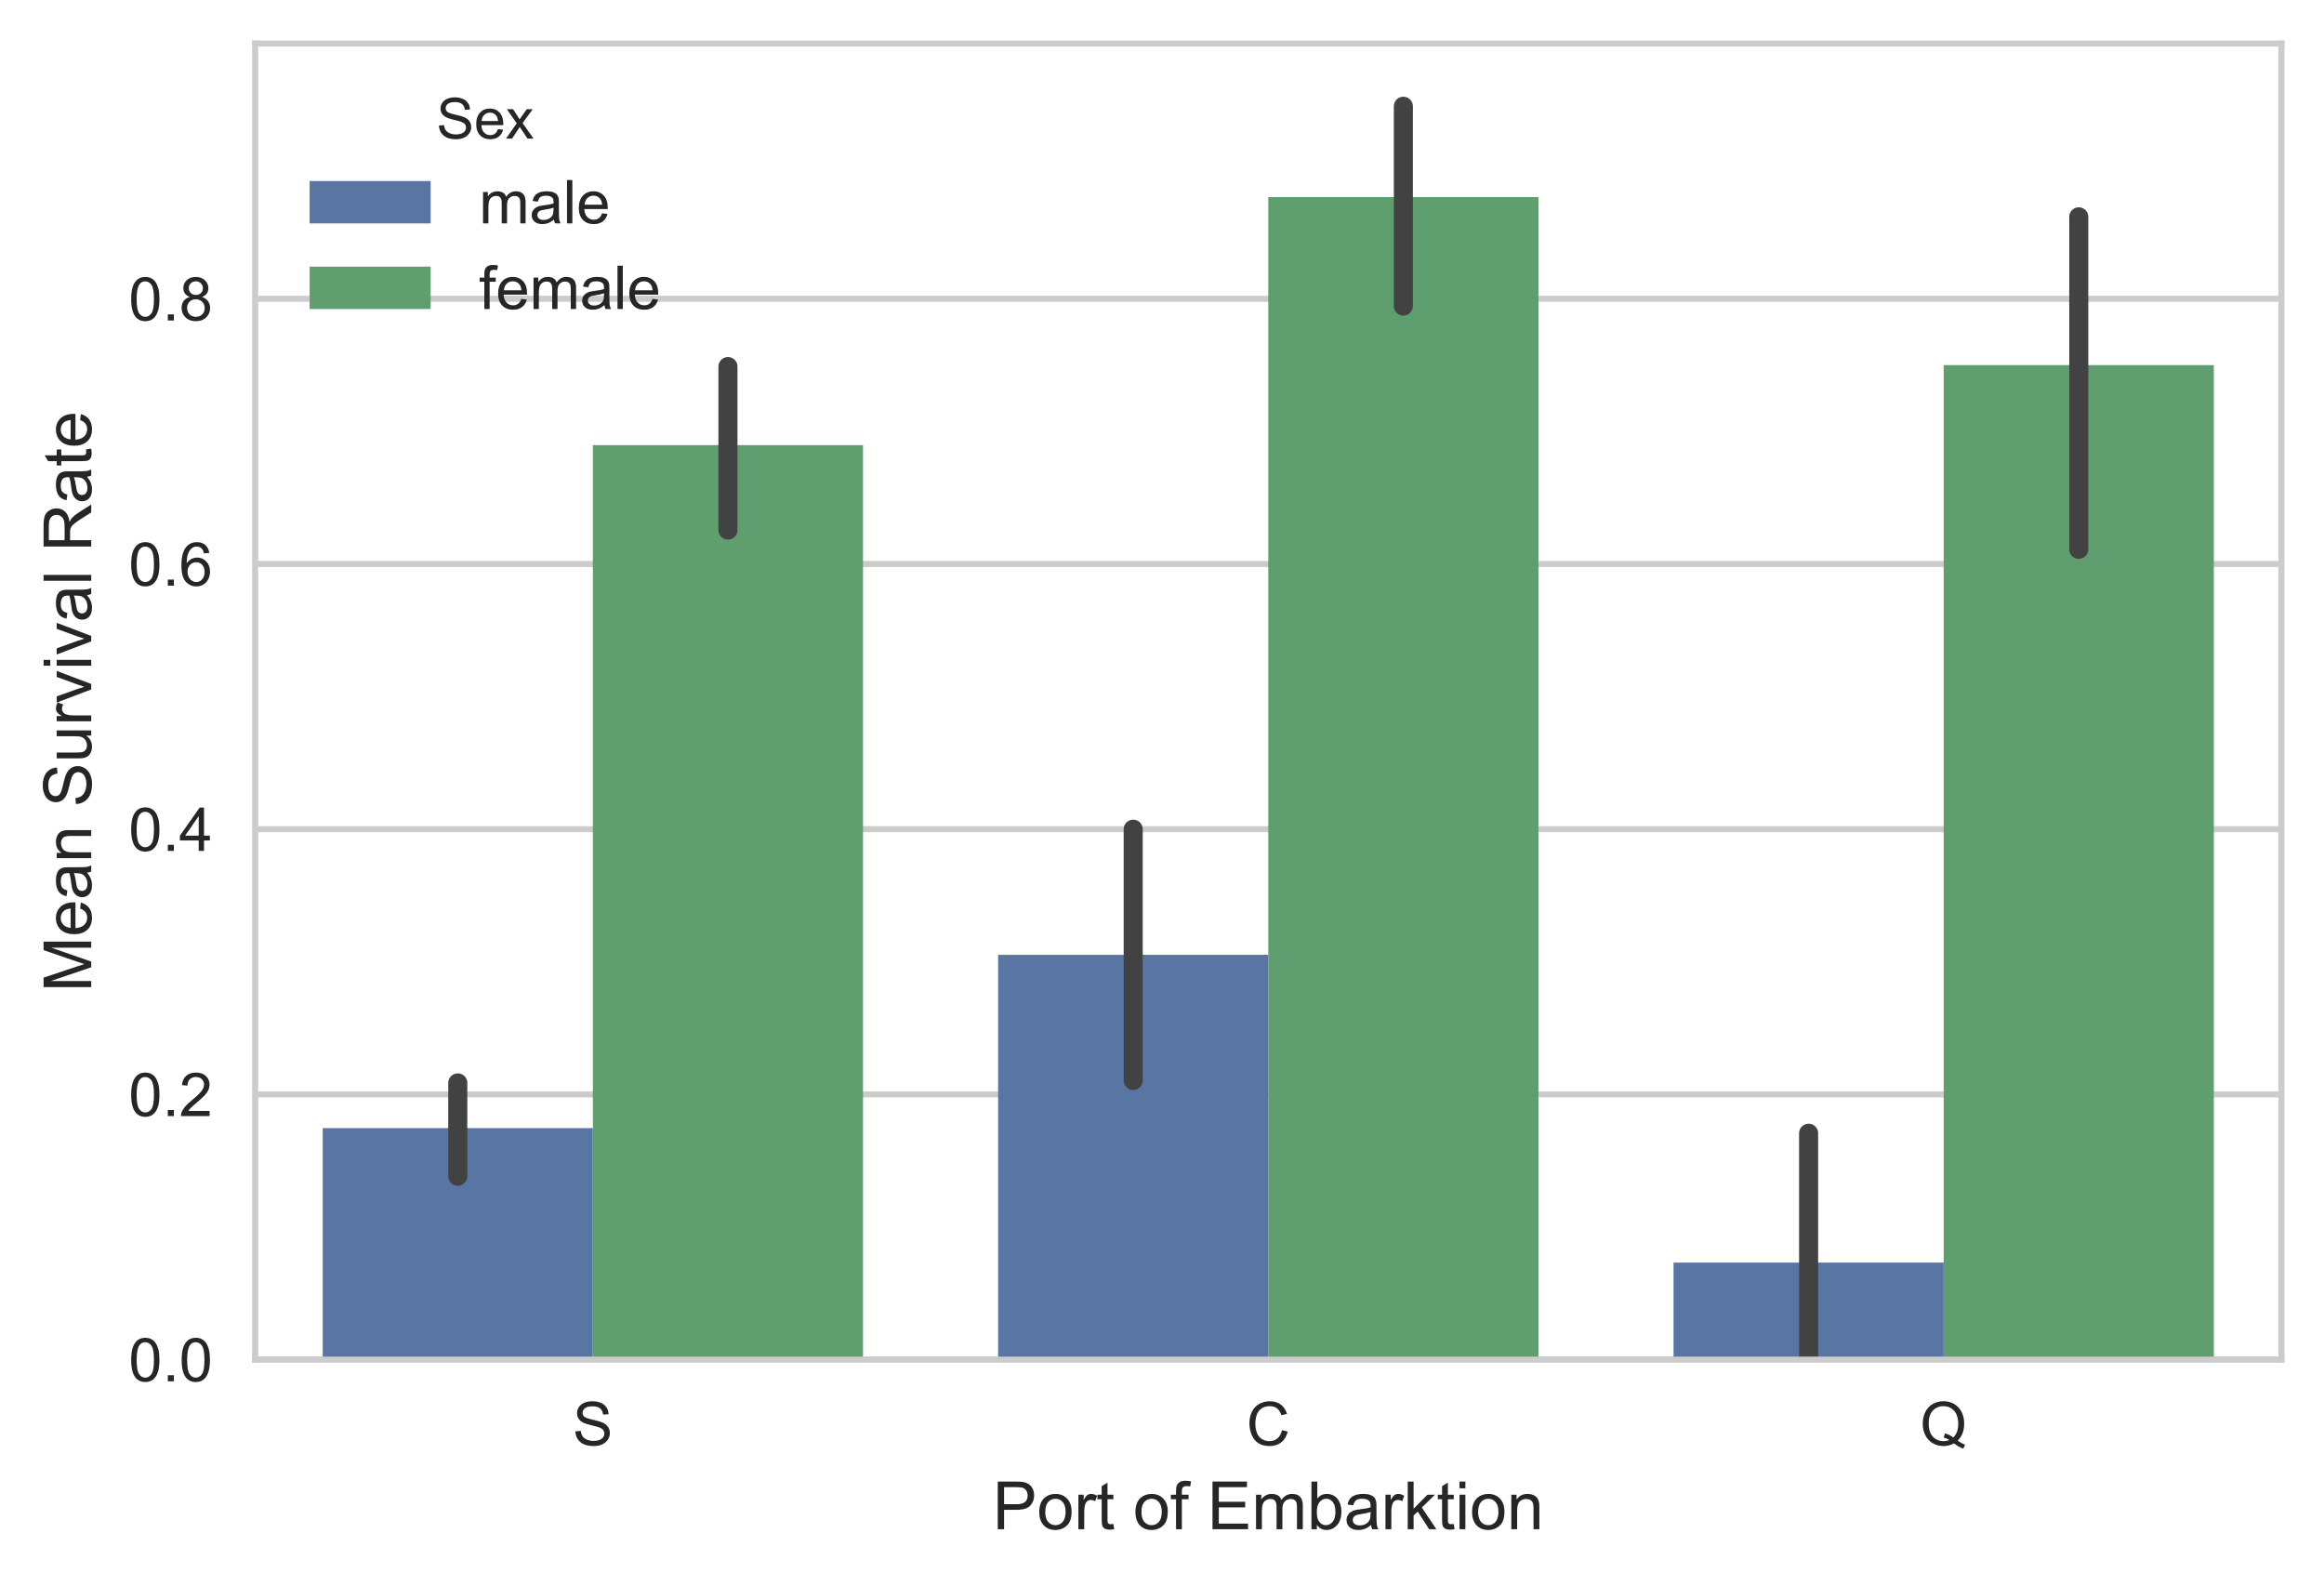
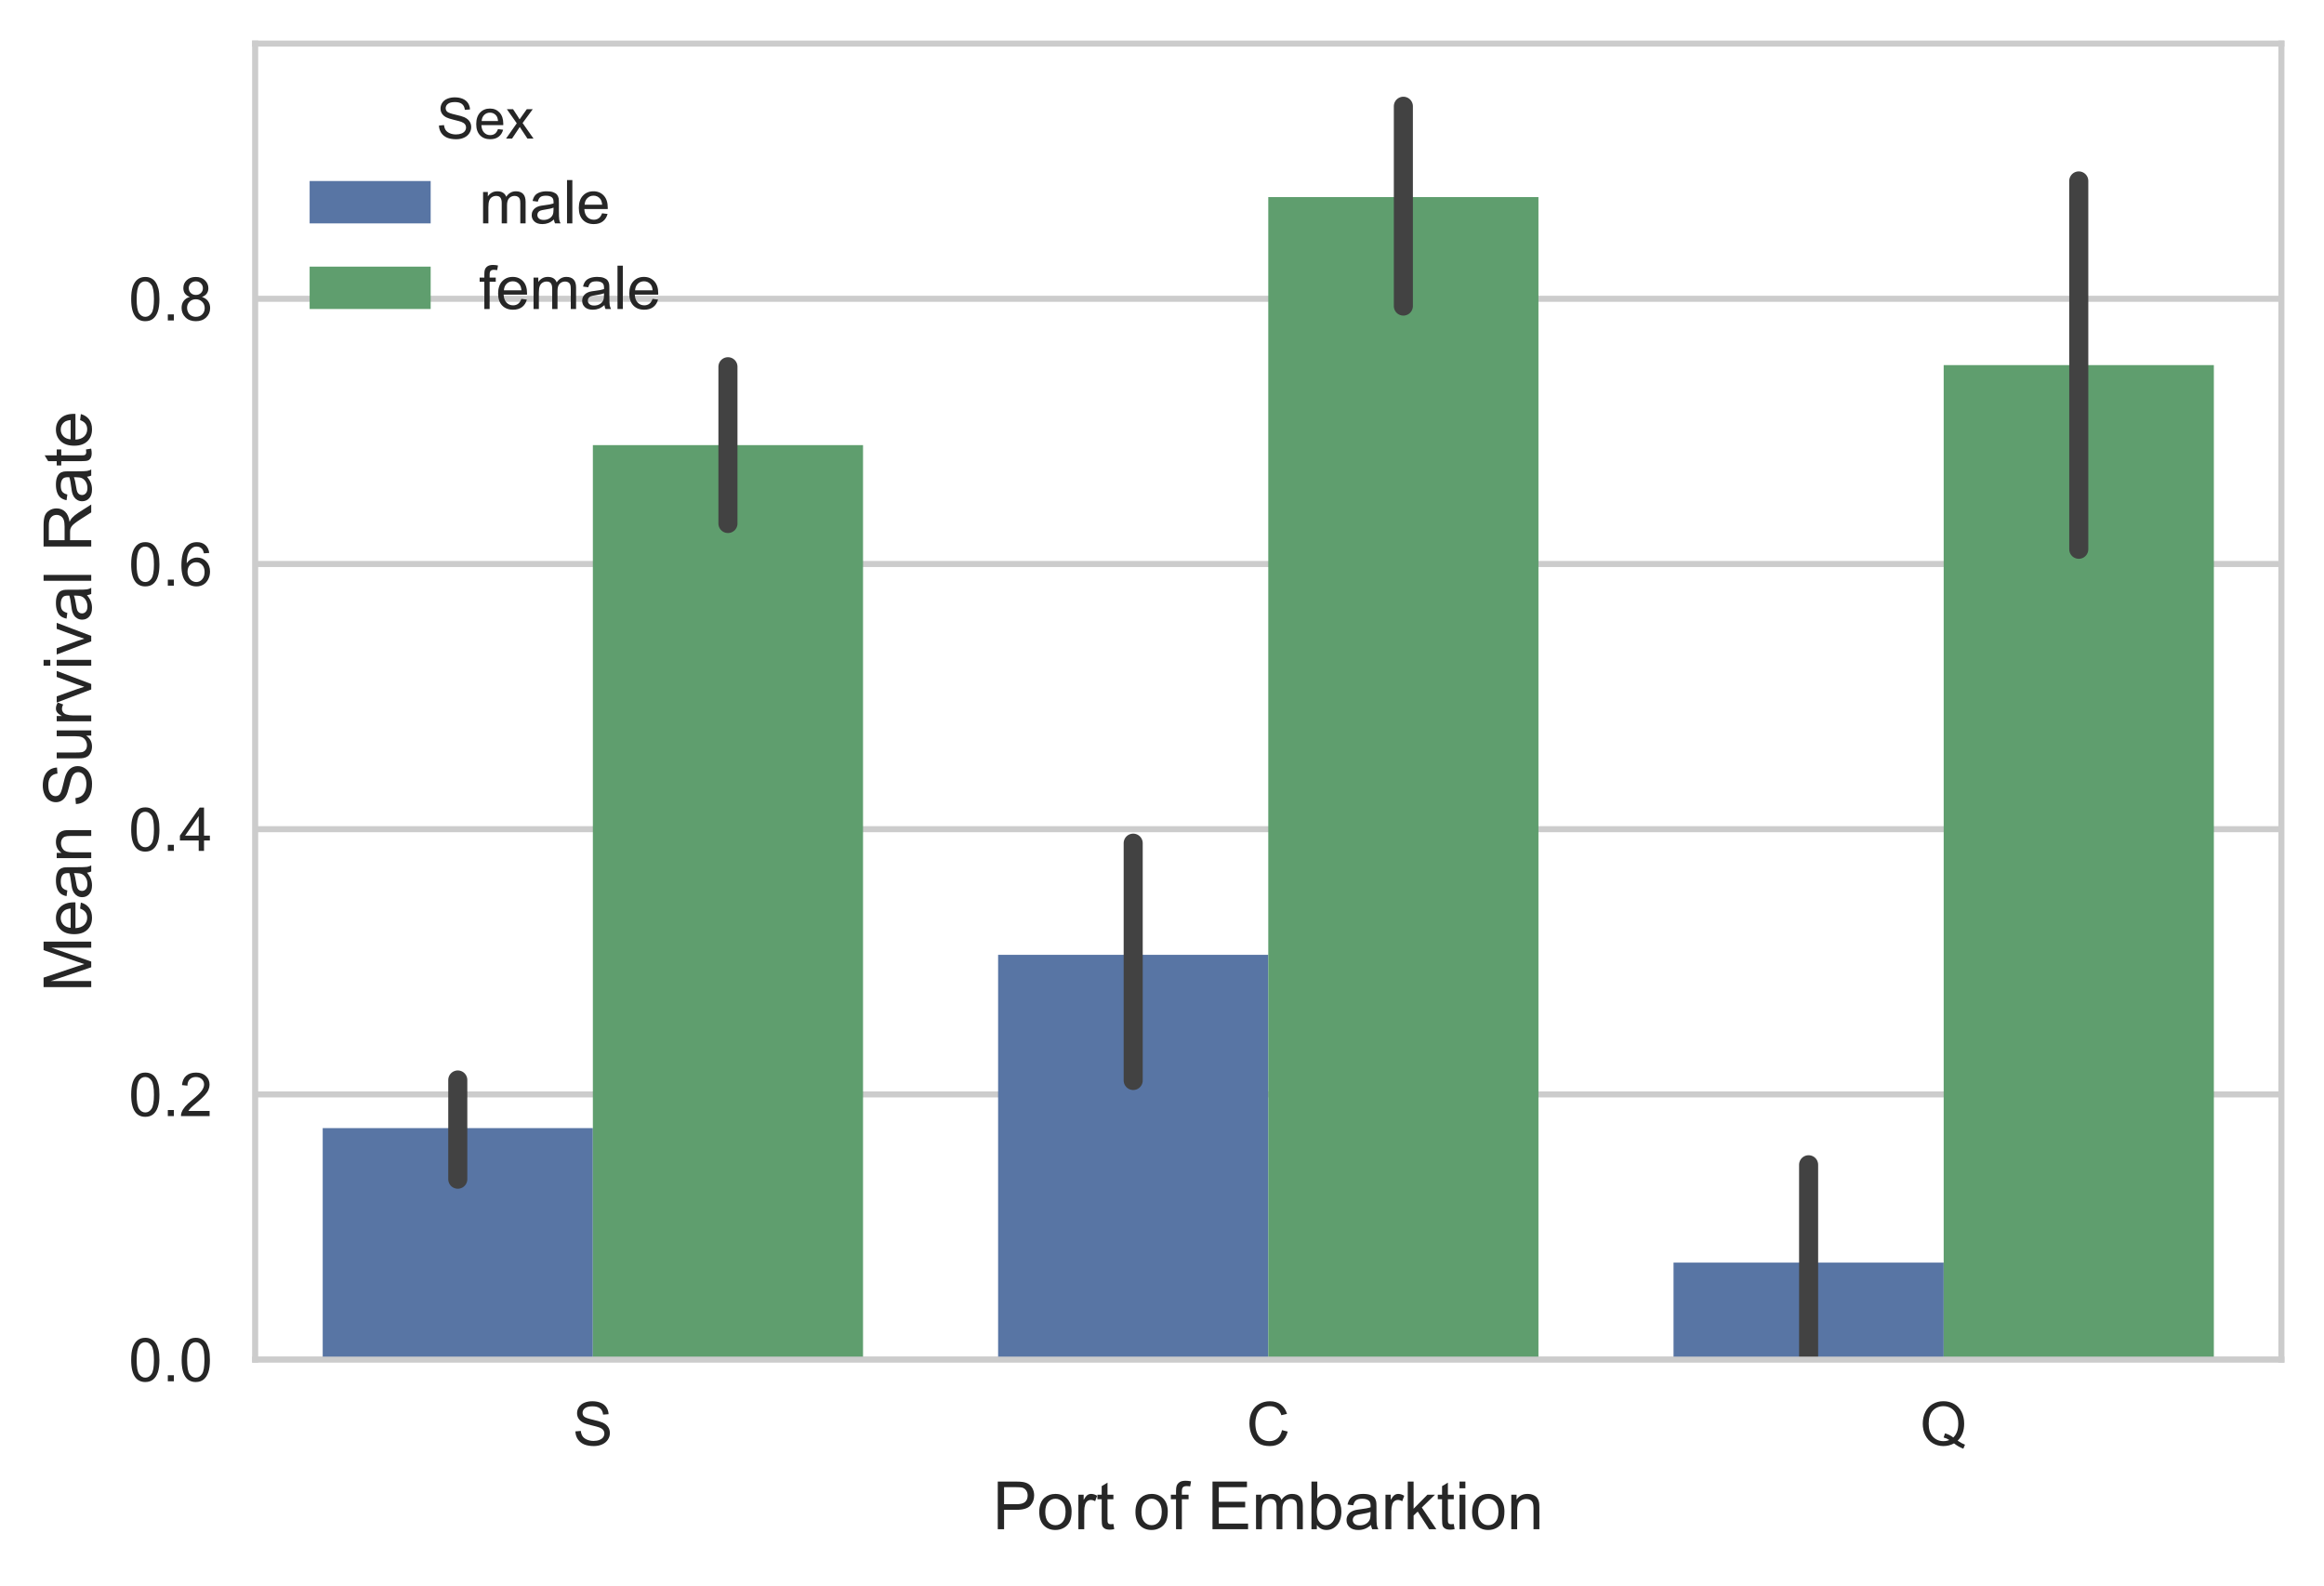
<svg xmlns="http://www.w3.org/2000/svg" xmlns:xlink="http://www.w3.org/1999/xlink" height="262pt" version="1.1" viewBox="0 0 384 262" width="384pt">
  <defs>
    <style type="text/css">
*{stroke-linecap:butt;stroke-linejoin:round;}
  </style>
  </defs>
  <g id="figure_1">
    <g id="patch_1">
      <path d="M 0 262.045  L 384.16 262.045  L 384.16 0  L 0 0  z " style="fill:#ffffff;" />
    </g>
    <g id="axes_1">
      <g id="patch_2">
        <path d="M 42.16 224.64  L 376.96 224.64  L 376.96 7.2  L 42.16 7.2  z " style="fill:#ffffff;" />
      </g>
      <g id="matplotlib.axis_1">
        <g id="xtick_1">
          <g id="line2d_1" />
          <g id="text_1">
            <defs>
              <path d="M 4.5 23  L 13.422 23.781  Q 14.062 18.406 16.375 14.969  Q 18.703 11.531 23.578 9.406  Q 28.469 7.281 34.578 7.281  Q 39.984 7.281 44.141 8.891  Q 48.297 10.5 50.312 13.297  Q 52.344 16.109 52.344 19.438  Q 52.344 22.797 50.391 25.312  Q 48.438 27.828 43.953 29.547  Q 41.062 30.672 31.203 33.031  Q 21.344 35.406 17.391 37.5  Q 12.25 40.188 9.734 44.156  Q 7.234 48.141 7.234 53.078  Q 7.234 58.5 10.297 63.203  Q 13.375 67.922 19.281 70.359  Q 25.203 72.797 32.422 72.797  Q 40.375 72.797 46.453 70.234  Q 52.547 67.672 55.812 62.688  Q 59.078 57.719 59.328 51.422  L 50.25 50.734  Q 49.516 57.516 45.281 60.984  Q 41.062 64.453 32.812 64.453  Q 24.219 64.453 20.281 61.297  Q 16.359 58.156 16.359 53.719  Q 16.359 49.859 19.141 47.359  Q 21.875 44.875 33.422 42.266  Q 44.969 39.656 49.266 37.703  Q 55.516 34.812 58.484 30.391  Q 61.469 25.984 61.469 20.219  Q 61.469 14.5 58.203 9.438  Q 54.938 4.391 48.797 1.578  Q 42.672 -1.219 35.016 -1.219  Q 25.297 -1.219 18.719 1.609  Q 12.156 4.438 8.422 10.125  Q 4.688 15.828 4.5 23  z " id="ArialMT-53" />
            </defs>
            <g style="fill:#262626;" transform="translate(94.62469 238.7978)scale(0.1 -0.1)">
              <use xlink:href="#ArialMT-53" />
            </g>
          </g>
        </g>
        <g id="xtick_2">
          <g id="line2d_2" />
          <g id="text_2">
            <defs>
              <path d="M 58.797 25.094  L 68.266 22.703  Q 65.281 11.031 57.547 4.906  Q 49.812 -1.219 38.625 -1.219  Q 27.047 -1.219 19.797 3.484  Q 12.547 8.203 8.766 17.141  Q 4.984 26.078 4.984 36.328  Q 4.984 47.516 9.25 55.828  Q 13.531 64.156 21.406 68.469  Q 29.297 72.797 38.766 72.797  Q 49.516 72.797 56.828 67.328  Q 64.156 61.859 67.047 51.953  L 57.719 49.75  Q 55.219 57.562 50.484 61.125  Q 45.75 64.703 38.578 64.703  Q 30.328 64.703 24.781 60.734  Q 19.234 56.781 16.984 50.109  Q 14.75 43.453 14.75 36.375  Q 14.75 27.25 17.406 20.438  Q 20.062 13.625 25.672 10.25  Q 31.297 6.891 37.844 6.891  Q 45.797 6.891 51.312 11.469  Q 56.844 16.062 58.797 25.094  z " id="ArialMT-43" />
            </defs>
            <g style="fill:#262626;" transform="translate(205.9489 238.7978)scale(0.1 -0.1)">
              <use xlink:href="#ArialMT-43" />
            </g>
          </g>
        </g>
        <g id="xtick_3">
          <g id="line2d_3" />
          <g id="text_3">
            <defs>
              <path d="M 61.969 7.672  Q 68.562 3.125 74.125 1.031  L 71.344 -5.562  Q 63.625 -2.781 55.953 3.219  Q 48 -1.219 38.375 -1.219  Q 28.656 -1.219 20.75 3.469  Q 12.844 8.156 8.562 16.641  Q 4.297 25.141 4.297 35.797  Q 4.297 46.391 8.594 55.078  Q 12.891 63.766 20.828 68.312  Q 28.766 72.859 38.578 72.859  Q 48.484 72.859 56.438 68.141  Q 64.406 63.422 68.578 54.953  Q 72.75 46.484 72.75 35.844  Q 72.75 27 70.062 19.938  Q 67.391 12.891 61.969 7.672  z M 41.109 19.781  Q 49.312 17.484 54.641 12.938  Q 62.984 20.562 62.984 35.844  Q 62.984 44.531 60.031 51.016  Q 57.078 57.516 51.391 61.109  Q 45.703 64.703 38.625 64.703  Q 28.031 64.703 21.047 57.453  Q 14.062 50.203 14.062 35.797  Q 14.062 21.828 20.969 14.359  Q 27.875 6.891 38.625 6.891  Q 43.703 6.891 48.188 8.797  Q 43.75 11.672 38.812 12.891  z " id="ArialMT-51" />
            </defs>
            <g style="fill:#262626;" transform="translate(317.2708 238.7978)scale(0.1 -0.1)">
              <use xlink:href="#ArialMT-51" />
            </g>
          </g>
        </g>
        <g id="text_4">
          <defs>
            <path d="M 7.719 0  L 7.719 71.578  L 34.719 71.578  Q 41.844 71.578 45.609 70.906  Q 50.875 70.016 54.438 67.547  Q 58.016 65.094 60.188 60.641  Q 62.359 56.203 62.359 50.875  Q 62.359 41.75 56.547 35.422  Q 50.734 29.109 35.547 29.109  L 17.188 29.109  L 17.188 0  z M 17.188 37.547  L 35.688 37.547  Q 44.875 37.547 48.734 40.969  Q 52.594 44.391 52.594 50.594  Q 52.594 55.078 50.312 58.266  Q 48.047 61.469 44.344 62.5  Q 41.938 63.141 35.5 63.141  L 17.188 63.141  z " id="ArialMT-50" />
            <path d="M 3.328 25.922  Q 3.328 40.328 11.328 47.266  Q 18.016 53.031 27.641 53.031  Q 38.328 53.031 45.109 46.016  Q 51.906 39.016 51.906 26.656  Q 51.906 16.656 48.906 10.906  Q 45.906 5.172 40.156 2  Q 34.422 -1.172 27.641 -1.172  Q 16.75 -1.172 10.031 5.812  Q 3.328 12.797 3.328 25.922  z M 12.359 25.922  Q 12.359 15.969 16.703 11.016  Q 21.047 6.062 27.641 6.062  Q 34.188 6.062 38.531 11.031  Q 42.875 16.016 42.875 26.219  Q 42.875 35.844 38.5 40.797  Q 34.125 45.75 27.641 45.75  Q 21.047 45.75 16.703 40.812  Q 12.359 35.891 12.359 25.922  z " id="ArialMT-6f" />
            <path d="M 6.5 0  L 6.5 51.859  L 14.406 51.859  L 14.406 44  Q 17.438 49.516 20 51.266  Q 22.562 53.031 25.641 53.031  Q 30.078 53.031 34.672 50.203  L 31.641 42.047  Q 28.422 43.953 25.203 43.953  Q 22.312 43.953 20.016 42.219  Q 17.719 40.484 16.75 37.406  Q 15.281 32.719 15.281 27.156  L 15.281 0  z " id="ArialMT-72" />
            <path d="M 25.781 7.859  L 27.047 0.094  Q 23.344 -0.688 20.406 -0.688  Q 15.625 -0.688 12.984 0.828  Q 10.359 2.344 9.281 4.812  Q 8.203 7.281 8.203 15.188  L 8.203 45.016  L 1.766 45.016  L 1.766 51.859  L 8.203 51.859  L 8.203 64.703  L 16.938 69.969  L 16.938 51.859  L 25.781 51.859  L 25.781 45.016  L 16.938 45.016  L 16.938 14.703  Q 16.938 10.938 17.406 9.859  Q 17.875 8.797 18.922 8.156  Q 19.969 7.516 21.922 7.516  Q 23.391 7.516 25.781 7.859  z " id="ArialMT-74" />
            <path id="ArialMT-20" />
            <path d="M 8.688 0  L 8.688 45.016  L 0.922 45.016  L 0.922 51.859  L 8.688 51.859  L 8.688 57.375  Q 8.688 62.594 9.625 65.141  Q 10.891 68.562 14.078 70.672  Q 17.281 72.797 23.047 72.797  Q 26.766 72.797 31.25 71.922  L 29.938 64.266  Q 27.203 64.75 24.75 64.75  Q 20.75 64.75 19.094 63.031  Q 17.438 61.328 17.438 56.641  L 17.438 51.859  L 27.547 51.859  L 27.547 45.016  L 17.438 45.016  L 17.438 0  z " id="ArialMT-66" />
            <path d="M 7.906 0  L 7.906 71.578  L 59.672 71.578  L 59.672 63.141  L 17.391 63.141  L 17.391 41.219  L 56.984 41.219  L 56.984 32.812  L 17.391 32.812  L 17.391 8.453  L 61.328 8.453  L 61.328 0  z " id="ArialMT-45" />
            <path d="M 6.594 0  L 6.594 51.859  L 14.453 51.859  L 14.453 44.578  Q 16.891 48.391 20.938 50.703  Q 25 53.031 30.172 53.031  Q 35.938 53.031 39.625 50.641  Q 43.312 48.25 44.828 43.953  Q 50.984 53.031 60.844 53.031  Q 68.562 53.031 72.703 48.75  Q 76.859 44.484 76.859 35.594  L 76.859 0  L 68.109 0  L 68.109 32.672  Q 68.109 37.938 67.25 40.25  Q 66.406 42.578 64.156 43.984  Q 61.922 45.406 58.891 45.406  Q 53.422 45.406 49.797 41.766  Q 46.188 38.141 46.188 30.125  L 46.188 0  L 37.406 0  L 37.406 33.688  Q 37.406 39.547 35.25 42.469  Q 33.109 45.406 28.219 45.406  Q 24.516 45.406 21.359 43.453  Q 18.219 41.5 16.797 37.734  Q 15.375 33.984 15.375 26.906  L 15.375 0  z " id="ArialMT-6d" />
            <path d="M 14.703 0  L 6.547 0  L 6.547 71.578  L 15.328 71.578  L 15.328 46.047  Q 20.906 53.031 29.547 53.031  Q 34.328 53.031 38.594 51.094  Q 42.875 49.172 45.625 45.672  Q 48.391 42.188 49.953 37.25  Q 51.516 32.328 51.516 26.703  Q 51.516 13.375 44.922 6.094  Q 38.328 -1.172 29.109 -1.172  Q 19.922 -1.172 14.703 6.5  z M 14.594 26.312  Q 14.594 17 17.141 12.844  Q 21.297 6.062 28.375 6.062  Q 34.125 6.062 38.328 11.062  Q 42.531 16.062 42.531 25.984  Q 42.531 36.141 38.5 40.969  Q 34.469 45.797 28.766 45.797  Q 23 45.797 18.797 40.797  Q 14.594 35.797 14.594 26.312  z " id="ArialMT-62" />
            <path d="M 40.438 6.391  Q 35.547 2.25 31.031 0.531  Q 26.516 -1.172 21.344 -1.172  Q 12.797 -1.172 8.203 3  Q 3.609 7.172 3.609 13.672  Q 3.609 17.484 5.344 20.625  Q 7.078 23.781 9.891 25.688  Q 12.703 27.594 16.219 28.562  Q 18.797 29.25 24.031 29.891  Q 34.672 31.156 39.703 32.906  Q 39.75 34.719 39.75 35.203  Q 39.75 40.578 37.25 42.781  Q 33.891 45.75 27.25 45.75  Q 21.047 45.75 18.094 43.578  Q 15.141 41.406 13.719 35.891  L 5.125 37.062  Q 6.297 42.578 8.984 45.969  Q 11.672 49.359 16.75 51.188  Q 21.828 53.031 28.516 53.031  Q 35.156 53.031 39.297 51.469  Q 43.453 49.906 45.406 47.531  Q 47.359 45.172 48.141 41.547  Q 48.578 39.312 48.578 33.453  L 48.578 21.734  Q 48.578 9.469 49.141 6.219  Q 49.703 2.984 51.375 0  L 42.188 0  Q 40.828 2.734 40.438 6.391  z M 39.703 26.031  Q 34.906 24.078 25.344 22.703  Q 19.922 21.922 17.672 20.938  Q 15.438 19.969 14.203 18.094  Q 12.984 16.219 12.984 13.922  Q 12.984 10.406 15.641 8.062  Q 18.312 5.719 23.438 5.719  Q 28.516 5.719 32.469 7.938  Q 36.422 10.156 38.281 14.016  Q 39.703 17 39.703 22.797  z " id="ArialMT-61" />
            <path d="M 6.641 0  L 6.641 71.578  L 15.438 71.578  L 15.438 30.766  L 36.234 51.859  L 47.609 51.859  L 27.781 32.625  L 49.609 0  L 38.766 0  L 21.625 26.516  L 15.438 20.562  L 15.438 0  z " id="ArialMT-6b" />
            <path d="M 6.641 61.469  L 6.641 71.578  L 15.438 71.578  L 15.438 61.469  z M 6.641 0  L 6.641 51.859  L 15.438 51.859  L 15.438 0  z " id="ArialMT-69" />
            <path d="M 6.594 0  L 6.594 51.859  L 14.5 51.859  L 14.5 44.484  Q 20.219 53.031 31 53.031  Q 35.688 53.031 39.625 51.344  Q 43.562 49.656 45.516 46.922  Q 47.469 44.188 48.25 40.438  Q 48.734 37.984 48.734 31.891  L 48.734 0  L 39.938 0  L 39.938 31.547  Q 39.938 36.922 38.906 39.578  Q 37.891 42.234 35.281 43.812  Q 32.672 45.406 29.156 45.406  Q 23.531 45.406 19.453 41.844  Q 15.375 38.281 15.375 28.328  L 15.375 0  z " id="ArialMT-6e" />
          </defs>
          <g style="fill:#262626;" transform="translate(164.0155 252.6589)scale(0.11 -0.11)">
            <use xlink:href="#ArialMT-50" />
            <use x="66.699" xlink:href="#ArialMT-6f" />
            <use x="122.314" xlink:href="#ArialMT-72" />
            <use x="155.615" xlink:href="#ArialMT-74" />
            <use x="183.398" xlink:href="#ArialMT-20" />
            <use x="211.182" xlink:href="#ArialMT-6f" />
            <use x="266.797" xlink:href="#ArialMT-66" />
            <use x="294.58" xlink:href="#ArialMT-20" />
            <use x="322.363" xlink:href="#ArialMT-45" />
            <use x="389.062" xlink:href="#ArialMT-6d" />
            <use x="472.363" xlink:href="#ArialMT-62" />
            <use x="527.979" xlink:href="#ArialMT-61" />
            <use x="583.594" xlink:href="#ArialMT-72" />
            <use x="616.895" xlink:href="#ArialMT-6b" />
            <use x="666.895" xlink:href="#ArialMT-74" />
            <use x="694.678" xlink:href="#ArialMT-69" />
            <use x="716.895" xlink:href="#ArialMT-6f" />
            <use x="772.51" xlink:href="#ArialMT-6e" />
          </g>
        </g>
      </g>
      <g id="matplotlib.axis_2">
        <g id="ytick_1">
          <g id="line2d_4">
-             <path clip-path="url(#pdaf52366d4)" d="M 42.16 224.64  L 376.96 224.64  " style="fill:none;stroke:#cccccc;stroke-linecap:round;" />
+             <path clip-path="url(#p869aca78cd)" d="M 42.16 224.64  L 376.96 224.64  " style="fill:none;stroke:#cccccc;stroke-linecap:round;" />
          </g>
          <g id="line2d_5" />
          <g id="text_5">
            <defs>
              <path d="M 4.156 35.297  Q 4.156 48 6.766 55.734  Q 9.375 63.484 14.516 67.672  Q 19.672 71.875 27.484 71.875  Q 33.25 71.875 37.594 69.547  Q 41.938 67.234 44.766 62.859  Q 47.609 58.5 49.219 52.219  Q 50.828 45.953 50.828 35.297  Q 50.828 22.703 48.234 14.969  Q 45.656 7.234 40.5 3  Q 35.359 -1.219 27.484 -1.219  Q 17.141 -1.219 11.234 6.203  Q 4.156 15.141 4.156 35.297  z M 13.188 35.297  Q 13.188 17.672 17.312 11.828  Q 21.438 6 27.484 6  Q 33.547 6 37.672 11.859  Q 41.797 17.719 41.797 35.297  Q 41.797 52.984 37.672 58.781  Q 33.547 64.594 27.391 64.594  Q 21.344 64.594 17.719 59.469  Q 13.188 52.938 13.188 35.297  z " id="ArialMT-30" />
              <path d="M 9.078 0  L 9.078 10.016  L 19.094 10.016  L 19.094 0  z " id="ArialMT-2e" />
            </defs>
            <g style="fill:#262626;" transform="translate(21.25984 228.2189)scale(0.1 -0.1)">
              <use xlink:href="#ArialMT-30" />
              <use x="55.615" xlink:href="#ArialMT-2e" />
              <use x="83.398" xlink:href="#ArialMT-30" />
            </g>
          </g>
        </g>
        <g id="ytick_2">
          <g id="line2d_6">
-             <path clip-path="url(#pdaf52366d4)" d="M 42.16 180.822  L 376.96 180.822  " style="fill:none;stroke:#cccccc;stroke-linecap:round;" />
+             <path clip-path="url(#p869aca78cd)" d="M 42.16 180.822  L 376.96 180.822  " style="fill:none;stroke:#cccccc;stroke-linecap:round;" />
          </g>
          <g id="line2d_7" />
          <g id="text_6">
            <defs>
              <path d="M 50.344 8.453  L 50.344 0  L 3.031 0  Q 2.938 3.172 4.047 6.109  Q 5.859 10.938 9.828 15.625  Q 13.812 20.312 21.344 26.469  Q 33.016 36.031 37.109 41.625  Q 41.219 47.219 41.219 52.203  Q 41.219 57.422 37.469 61  Q 33.734 64.594 27.734 64.594  Q 21.391 64.594 17.578 60.781  Q 13.766 56.984 13.719 50.25  L 4.688 51.172  Q 5.609 61.281 11.656 66.578  Q 17.719 71.875 27.938 71.875  Q 38.234 71.875 44.234 66.156  Q 50.25 60.453 50.25 52  Q 50.25 47.703 48.484 43.547  Q 46.734 39.406 42.656 34.812  Q 38.578 30.219 29.109 22.219  Q 21.188 15.578 18.938 13.203  Q 16.703 10.844 15.234 8.453  z " id="ArialMT-32" />
            </defs>
            <g style="fill:#262626;" transform="translate(21.25984 184.4008)scale(0.1 -0.1)">
              <use xlink:href="#ArialMT-30" />
              <use x="55.615" xlink:href="#ArialMT-2e" />
              <use x="83.398" xlink:href="#ArialMT-32" />
            </g>
          </g>
        </g>
        <g id="ytick_3">
          <g id="line2d_8">
-             <path clip-path="url(#pdaf52366d4)" d="M 42.16 137.004  L 376.96 137.004  " style="fill:none;stroke:#cccccc;stroke-linecap:round;" />
+             <path clip-path="url(#p869aca78cd)" d="M 42.16 137.004  L 376.96 137.004  " style="fill:none;stroke:#cccccc;stroke-linecap:round;" />
          </g>
          <g id="line2d_9" />
          <g id="text_7">
            <defs>
              <path d="M 32.328 0  L 32.328 17.141  L 1.266 17.141  L 1.266 25.203  L 33.938 71.578  L 41.109 71.578  L 41.109 25.203  L 50.781 25.203  L 50.781 17.141  L 41.109 17.141  L 41.109 0  z M 32.328 25.203  L 32.328 57.469  L 9.906 25.203  z " id="ArialMT-34" />
            </defs>
            <g style="fill:#262626;" transform="translate(21.25984 140.5826)scale(0.1 -0.1)">
              <use xlink:href="#ArialMT-30" />
              <use x="55.615" xlink:href="#ArialMT-2e" />
              <use x="83.398" xlink:href="#ArialMT-34" />
            </g>
          </g>
        </g>
        <g id="ytick_4">
          <g id="line2d_10">
-             <path clip-path="url(#pdaf52366d4)" d="M 42.16 93.186  L 376.96 93.186  " style="fill:none;stroke:#cccccc;stroke-linecap:round;" />
+             <path clip-path="url(#p869aca78cd)" d="M 42.16 93.186  L 376.96 93.186  " style="fill:none;stroke:#cccccc;stroke-linecap:round;" />
          </g>
          <g id="line2d_11" />
          <g id="text_8">
            <defs>
              <path d="M 49.75 54.047  L 41.016 53.375  Q 39.844 58.547 37.703 60.891  Q 34.125 64.656 28.906 64.656  Q 24.703 64.656 21.531 62.312  Q 17.391 59.281 14.984 53.469  Q 12.594 47.656 12.5 36.922  Q 15.672 41.75 20.266 44.094  Q 24.859 46.438 29.891 46.438  Q 38.672 46.438 44.844 39.969  Q 51.031 33.5 51.031 23.25  Q 51.031 16.5 48.125 10.719  Q 45.219 4.938 40.141 1.859  Q 35.062 -1.219 28.609 -1.219  Q 17.625 -1.219 10.688 6.859  Q 3.766 14.938 3.766 33.5  Q 3.766 54.25 11.422 63.672  Q 18.109 71.875 29.438 71.875  Q 37.891 71.875 43.281 67.141  Q 48.688 62.406 49.75 54.047  z M 13.875 23.188  Q 13.875 18.656 15.797 14.5  Q 17.719 10.359 21.188 8.172  Q 24.656 6 28.469 6  Q 34.031 6 38.031 10.484  Q 42.047 14.984 42.047 22.703  Q 42.047 30.125 38.078 34.391  Q 34.125 38.672 28.125 38.672  Q 22.172 38.672 18.016 34.391  Q 13.875 30.125 13.875 23.188  z " id="ArialMT-36" />
            </defs>
            <g style="fill:#262626;" transform="translate(21.25984 96.7645)scale(0.1 -0.1)">
              <use xlink:href="#ArialMT-30" />
              <use x="55.615" xlink:href="#ArialMT-2e" />
              <use x="83.398" xlink:href="#ArialMT-36" />
            </g>
          </g>
        </g>
        <g id="ytick_5">
          <g id="line2d_12">
-             <path clip-path="url(#pdaf52366d4)" d="M 42.16 49.367  L 376.96 49.367  " style="fill:none;stroke:#cccccc;stroke-linecap:round;" />
+             <path clip-path="url(#p869aca78cd)" d="M 42.16 49.367  L 376.96 49.367  " style="fill:none;stroke:#cccccc;stroke-linecap:round;" />
          </g>
          <g id="line2d_13" />
          <g id="text_9">
            <defs>
              <path d="M 17.672 38.812  Q 12.203 40.828 9.562 44.531  Q 6.938 48.25 6.938 53.422  Q 6.938 61.234 12.547 66.547  Q 18.172 71.875 27.484 71.875  Q 36.859 71.875 42.578 66.422  Q 48.297 60.984 48.297 53.172  Q 48.297 48.188 45.672 44.5  Q 43.062 40.828 37.75 38.812  Q 44.344 36.672 47.781 31.875  Q 51.219 27.094 51.219 20.453  Q 51.219 11.281 44.719 5.031  Q 38.234 -1.219 27.641 -1.219  Q 17.047 -1.219 10.547 5.047  Q 4.047 11.328 4.047 20.703  Q 4.047 27.688 7.594 32.391  Q 11.141 37.109 17.672 38.812  z M 15.922 53.719  Q 15.922 48.641 19.188 45.406  Q 22.469 42.188 27.688 42.188  Q 32.766 42.188 36.016 45.375  Q 39.266 48.578 39.266 53.219  Q 39.266 58.062 35.906 61.359  Q 32.562 64.656 27.594 64.656  Q 22.562 64.656 19.234 61.422  Q 15.922 58.203 15.922 53.719  z M 13.094 20.656  Q 13.094 16.891 14.875 13.375  Q 16.656 9.859 20.172 7.922  Q 23.688 6 27.734 6  Q 34.031 6 38.125 10.047  Q 42.234 14.109 42.234 20.359  Q 42.234 26.703 38.016 30.859  Q 33.797 35.016 27.438 35.016  Q 21.234 35.016 17.156 30.906  Q 13.094 26.812 13.094 20.656  z " id="ArialMT-38" />
            </defs>
            <g style="fill:#262626;" transform="translate(21.25984 52.94636)scale(0.1 -0.1)">
              <use xlink:href="#ArialMT-30" />
              <use x="55.615" xlink:href="#ArialMT-2e" />
              <use x="83.398" xlink:href="#ArialMT-38" />
            </g>
          </g>
        </g>
        <g id="text_10">
          <defs>
            <path d="M 7.422 0  L 7.422 71.578  L 21.688 71.578  L 38.625 20.906  Q 40.969 13.812 42.047 10.297  Q 43.266 14.203 45.844 21.781  L 62.984 71.578  L 75.734 71.578  L 75.734 0  L 66.609 0  L 66.609 59.906  L 45.797 0  L 37.25 0  L 16.547 60.938  L 16.547 0  z " id="ArialMT-4d" />
            <path d="M 42.094 16.703  L 51.172 15.578  Q 49.031 7.625 43.219 3.219  Q 37.406 -1.172 28.375 -1.172  Q 17 -1.172 10.328 5.828  Q 3.656 12.844 3.656 25.484  Q 3.656 38.578 10.391 45.797  Q 17.141 53.031 27.875 53.031  Q 38.281 53.031 44.875 45.953  Q 51.469 38.875 51.469 26.031  Q 51.469 25.25 51.422 23.688  L 12.75 23.688  Q 13.234 15.141 17.578 10.594  Q 21.922 6.062 28.422 6.062  Q 33.25 6.062 36.672 8.594  Q 40.094 11.141 42.094 16.703  z M 13.234 30.906  L 42.188 30.906  Q 41.609 37.453 38.875 40.719  Q 34.672 45.797 27.984 45.797  Q 21.922 45.797 17.797 41.75  Q 13.672 37.703 13.234 30.906  z " id="ArialMT-65" />
            <path d="M 40.578 0  L 40.578 7.625  Q 34.516 -1.172 24.125 -1.172  Q 19.531 -1.172 15.547 0.578  Q 11.578 2.344 9.641 5  Q 7.719 7.672 6.938 11.531  Q 6.391 14.109 6.391 19.734  L 6.391 51.859  L 15.188 51.859  L 15.188 23.094  Q 15.188 16.219 15.719 13.812  Q 16.547 10.359 19.234 8.375  Q 21.922 6.391 25.875 6.391  Q 29.828 6.391 33.297 8.422  Q 36.766 10.453 38.203 13.938  Q 39.656 17.438 39.656 24.078  L 39.656 51.859  L 48.438 51.859  L 48.438 0  z " id="ArialMT-75" />
            <path d="M 21 0  L 1.266 51.859  L 10.547 51.859  L 21.688 20.797  Q 23.484 15.766 25 10.359  Q 26.172 14.453 28.266 20.219  L 39.797 51.859  L 48.828 51.859  L 29.203 0  z " id="ArialMT-76" />
            <path d="M 6.391 0  L 6.391 71.578  L 15.188 71.578  L 15.188 0  z " id="ArialMT-6c" />
            <path d="M 7.859 0  L 7.859 71.578  L 39.594 71.578  Q 49.172 71.578 54.141 69.641  Q 59.125 67.719 62.109 62.828  Q 65.094 57.953 65.094 52.047  Q 65.094 44.438 60.156 39.203  Q 55.219 33.984 44.922 32.562  Q 48.688 30.766 50.641 29  Q 54.781 25.203 58.5 19.484  L 70.953 0  L 59.031 0  L 49.562 14.891  Q 45.406 21.344 42.719 24.75  Q 40.047 28.172 37.922 29.531  Q 35.797 30.906 33.594 31.453  Q 31.984 31.781 28.328 31.781  L 17.328 31.781  L 17.328 0  z M 17.328 39.984  L 37.703 39.984  Q 44.188 39.984 47.844 41.328  Q 51.516 42.672 53.422 45.625  Q 55.328 48.578 55.328 52.047  Q 55.328 57.125 51.641 60.391  Q 47.953 63.672 39.984 63.672  L 17.328 63.672  z " id="ArialMT-52" />
          </defs>
          <g style="fill:#262626;" transform="translate(15.07359 163.9109)rotate(-90)scale(0.11 -0.11)">
            <use xlink:href="#ArialMT-4d" />
            <use x="83.301" xlink:href="#ArialMT-65" />
            <use x="138.916" xlink:href="#ArialMT-61" />
            <use x="194.531" xlink:href="#ArialMT-6e" />
            <use x="250.146" xlink:href="#ArialMT-20" />
            <use x="277.93" xlink:href="#ArialMT-53" />
            <use x="344.629" xlink:href="#ArialMT-75" />
            <use x="400.244" xlink:href="#ArialMT-72" />
            <use x="433.545" xlink:href="#ArialMT-76" />
            <use x="483.545" xlink:href="#ArialMT-69" />
            <use x="505.762" xlink:href="#ArialMT-76" />
            <use x="555.762" xlink:href="#ArialMT-61" />
            <use x="611.377" xlink:href="#ArialMT-6c" />
            <use x="633.594" xlink:href="#ArialMT-20" />
            <use x="661.377" xlink:href="#ArialMT-52" />
            <use x="733.594" xlink:href="#ArialMT-61" />
            <use x="789.209" xlink:href="#ArialMT-74" />
            <use x="816.992" xlink:href="#ArialMT-65" />
          </g>
        </g>
      </g>
      <g id="patch_3">
-         <path clip-path="url(#pdaf52366d4)" d="M 53.32 224.64  L 97.96 224.64  L 97.96 186.386  L 53.32 186.386  z " style="fill:#5875a4;" />
+         <path clip-path="url(#p869aca78cd)" d="M 53.32 224.64  L 97.96 224.64  L 97.96 186.386  L 53.32 186.386  z " style="fill:#5875a4;" />
      </g>
      <g id="patch_4">
-         <path clip-path="url(#pdaf52366d4)" d="M 164.92 224.64  L 209.56 224.64  L 209.56 157.76  L 164.92 157.76  z " style="fill:#5875a4;" />
+         <path clip-path="url(#p869aca78cd)" d="M 164.92 224.64  L 209.56 224.64  L 209.56 157.76  L 164.92 157.76  z " style="fill:#5875a4;" />
      </g>
      <g id="patch_5">
-         <path clip-path="url(#pdaf52366d4)" d="M 276.52 224.64  L 321.16 224.64  L 321.16 208.609  L 276.52 208.609  z " style="fill:#5875a4;" />
+         <path clip-path="url(#p869aca78cd)" d="M 276.52 224.64  L 321.16 224.64  L 321.16 208.609  L 276.52 208.609  z " style="fill:#5875a4;" />
      </g>
      <g id="patch_6">
-         <path clip-path="url(#pdaf52366d4)" d="M 97.96 224.64  L 142.6 224.64  L 142.6 73.543  L 97.96 73.543  z " style="fill:#5f9e6e;" />
+         <path clip-path="url(#p869aca78cd)" d="M 97.96 224.64  L 142.6 224.64  L 142.6 73.543  L 97.96 73.543  z " style="fill:#5f9e6e;" />
      </g>
      <g id="patch_7">
-         <path clip-path="url(#pdaf52366d4)" d="M 209.56 224.64  L 254.2 224.64  L 254.2 32.56  L 209.56 32.56  z " style="fill:#5f9e6e;" />
+         <path clip-path="url(#p869aca78cd)" d="M 209.56 224.64  L 254.2 224.64  L 254.2 32.56  L 209.56 32.56  z " style="fill:#5f9e6e;" />
      </g>
      <g id="patch_8">
-         <path clip-path="url(#pdaf52366d4)" d="M 321.16 224.64  L 365.8 224.64  L 365.8 60.322  L 321.16 60.322  z " style="fill:#5f9e6e;" />
+         <path clip-path="url(#p869aca78cd)" d="M 321.16 224.64  L 365.8 224.64  L 365.8 60.322  L 321.16 60.322  z " style="fill:#5f9e6e;" />
      </g>
      <g id="line2d_14">
-         <path clip-path="url(#pdaf52366d4)" d="M 75.64 194.335  L 75.64 178.922  " style="fill:none;stroke:#424242;stroke-linecap:round;stroke-width:3.15;" />
+         <path clip-path="url(#p869aca78cd)" d="M 75.64 194.832  L 75.64 178.437  " style="fill:none;stroke:#424242;stroke-linecap:round;stroke-width:3.15;" />
      </g>
      <g id="line2d_15">
-         <path clip-path="url(#pdaf52366d4)" d="M 187.24 178.516  L 187.24 137.004  " style="fill:none;stroke:#424242;stroke-linecap:round;stroke-width:3.15;" />
+         <path clip-path="url(#p869aca78cd)" d="M 187.24 178.516  L 187.24 139.31  " style="fill:none;stroke:#424242;stroke-linecap:round;stroke-width:3.15;" />
      </g>
      <g id="line2d_16">
-         <path clip-path="url(#pdaf52366d4)" d="M 298.84 224.64  L 298.84 187.234  " style="fill:none;stroke:#424242;stroke-linecap:round;stroke-width:3.15;" />
+         <path clip-path="url(#p869aca78cd)" d="M 298.84 224.64  L 298.84 192.444  " style="fill:none;stroke:#424242;stroke-linecap:round;stroke-width:3.15;" />
      </g>
      <g id="line2d_17">
-         <path clip-path="url(#pdaf52366d4)" d="M 120.28 87.573  L 120.28 60.565  " style="fill:none;stroke:#424242;stroke-linecap:round;stroke-width:3.15;" />
+         <path clip-path="url(#p869aca78cd)" d="M 120.28 86.494  L 120.28 60.592  " style="fill:none;stroke:#424242;stroke-linecap:round;stroke-width:3.15;" />
      </g>
      <g id="line2d_18">
-         <path clip-path="url(#pdaf52366d4)" d="M 231.88 50.568  L 231.88 17.554  " style="fill:none;stroke:#424242;stroke-linecap:round;stroke-width:3.15;" />
+         <path clip-path="url(#p869aca78cd)" d="M 231.88 50.568  L 231.88 17.554  " style="fill:none;stroke:#424242;stroke-linecap:round;stroke-width:3.15;" />
      </g>
      <g id="line2d_19">
-         <path clip-path="url(#pdaf52366d4)" d="M 343.48 90.751  L 343.48 35.826  " style="fill:none;stroke:#424242;stroke-linecap:round;stroke-width:3.15;" />
+         <path clip-path="url(#p869aca78cd)" d="M 343.48 90.751  L 343.48 29.893  " style="fill:none;stroke:#424242;stroke-linecap:round;stroke-width:3.15;" />
      </g>
      <g id="patch_9">
        <path d="M 42.16 224.64  L 42.16 7.2  " style="fill:none;stroke:#cccccc;stroke-linecap:square;stroke-linejoin:miter;" />
      </g>
      <g id="patch_10">
        <path d="M 376.96 224.64  L 376.96 7.2  " style="fill:none;stroke:#cccccc;stroke-linecap:square;stroke-linejoin:miter;" />
      </g>
      <g id="patch_11">
        <path d="M 42.16 224.64  L 376.96 224.64  " style="fill:none;stroke:#cccccc;stroke-linecap:square;stroke-linejoin:miter;" />
      </g>
      <g id="patch_12">
        <path d="M 42.16 7.2  L 376.96 7.2  " style="fill:none;stroke:#cccccc;stroke-linecap:square;stroke-linejoin:miter;" />
      </g>
      <g id="legend_1">
        <g id="text_11">
          <defs>
            <path d="M 0.734 0  L 19.672 26.953  L 2.156 51.859  L 13.141 51.859  L 21.094 39.703  Q 23.344 36.234 24.703 33.891  Q 26.859 37.109 28.656 39.594  L 37.406 51.859  L 47.906 51.859  L 29.984 27.438  L 49.266 0  L 38.484 0  L 27.828 16.109  L 25 20.453  L 11.375 0  z " id="ArialMT-78" />
          </defs>
          <g style="fill:#262626;" transform="translate(72.11048 22.89256)scale(0.0935 -0.0935)">
            <use xlink:href="#ArialMT-53" />
            <use x="66.699" xlink:href="#ArialMT-65" />
            <use x="122.314" xlink:href="#ArialMT-78" />
          </g>
        </g>
        <g id="patch_13">
          <path d="M 51.16 36.909  L 71.16 36.909  L 71.16 29.909  L 51.16 29.909  z " style="fill:#5875a4;" />
        </g>
        <g id="text_12">
          <g style="fill:#262626;" transform="translate(79.15984 36.90868)scale(0.1 -0.1)">
            <use xlink:href="#ArialMT-6d" />
            <use x="83.301" xlink:href="#ArialMT-61" />
            <use x="138.916" xlink:href="#ArialMT-6c" />
            <use x="161.133" xlink:href="#ArialMT-65" />
          </g>
        </g>
        <g id="patch_14">
          <path d="M 51.16 51.054  L 71.16 51.054  L 71.16 44.054  L 51.16 44.054  z " style="fill:#5f9e6e;" />
        </g>
        <g id="text_13">
          <g style="fill:#262626;" transform="translate(79.15984 51.05399)scale(0.1 -0.1)">
            <use xlink:href="#ArialMT-66" />
            <use x="27.783" xlink:href="#ArialMT-65" />
            <use x="83.398" xlink:href="#ArialMT-6d" />
            <use x="166.699" xlink:href="#ArialMT-61" />
            <use x="222.314" xlink:href="#ArialMT-6c" />
            <use x="244.531" xlink:href="#ArialMT-65" />
          </g>
        </g>
      </g>
    </g>
  </g>
  <defs>
-     <clipPath id="pdaf52366d4">
+     <clipPath id="p869aca78cd">
      <rect height="217.44" width="334.8" x="42.16" y="7.2" />
    </clipPath>
  </defs>
</svg>
